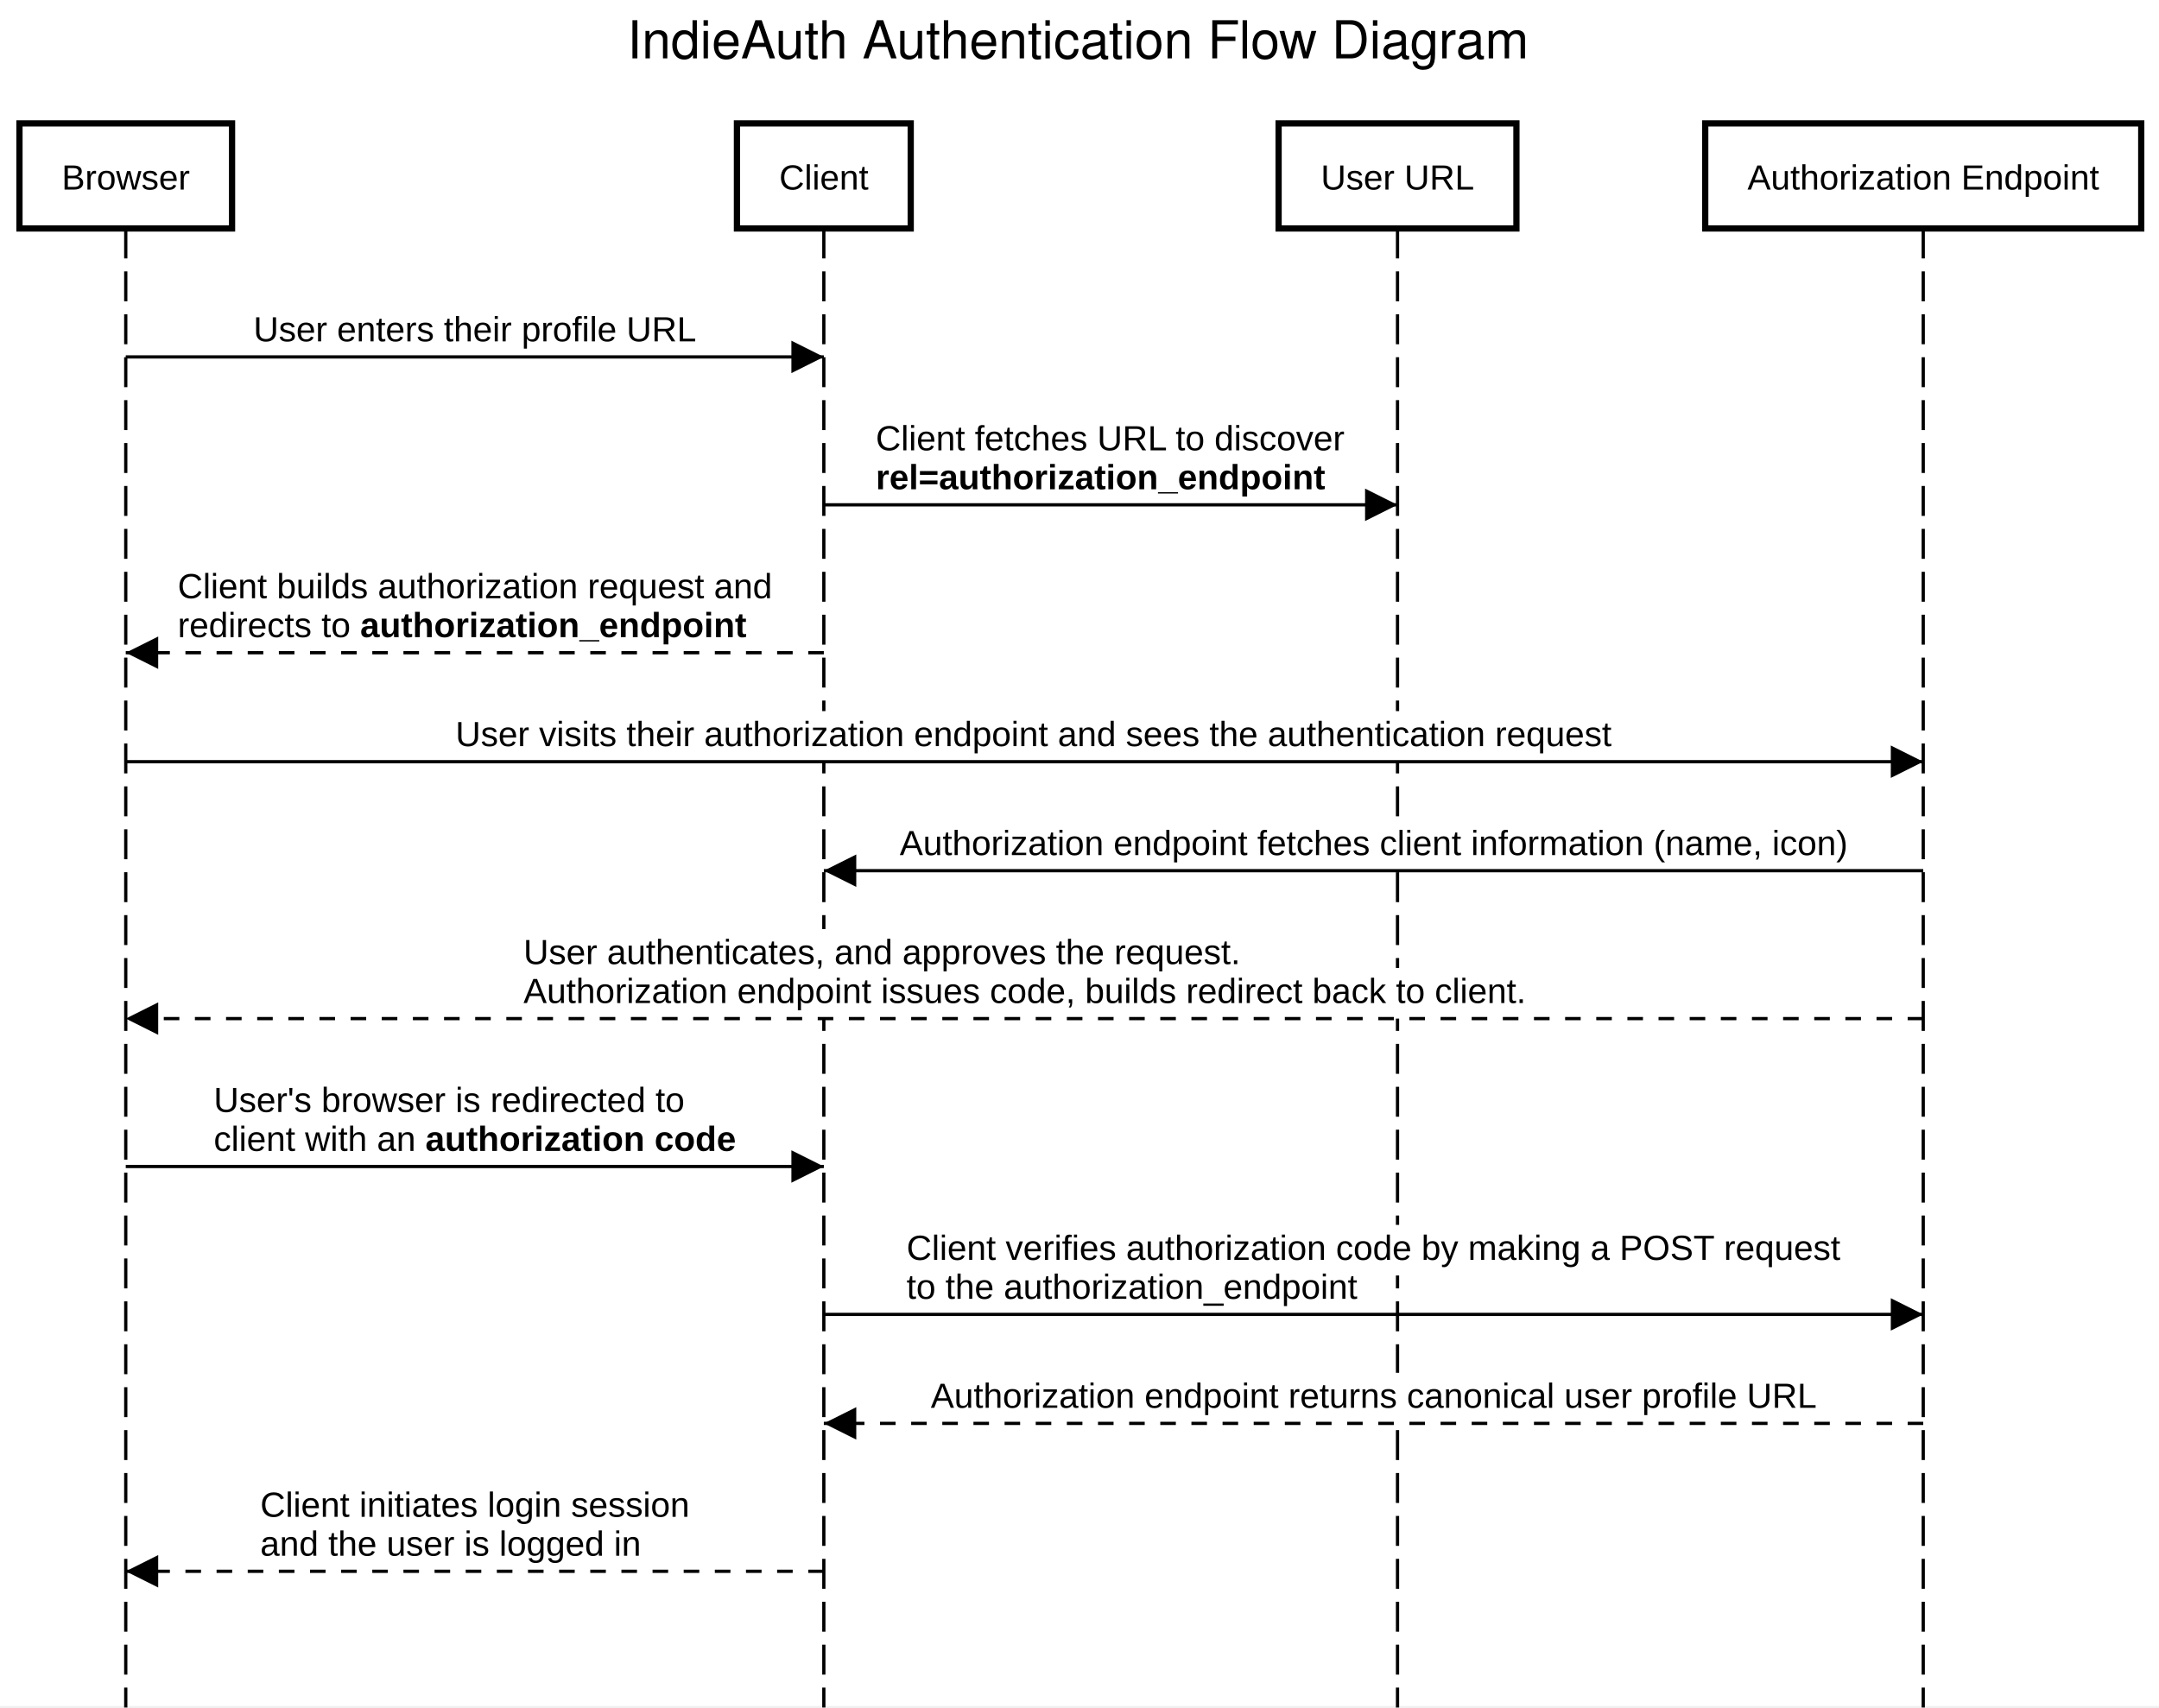
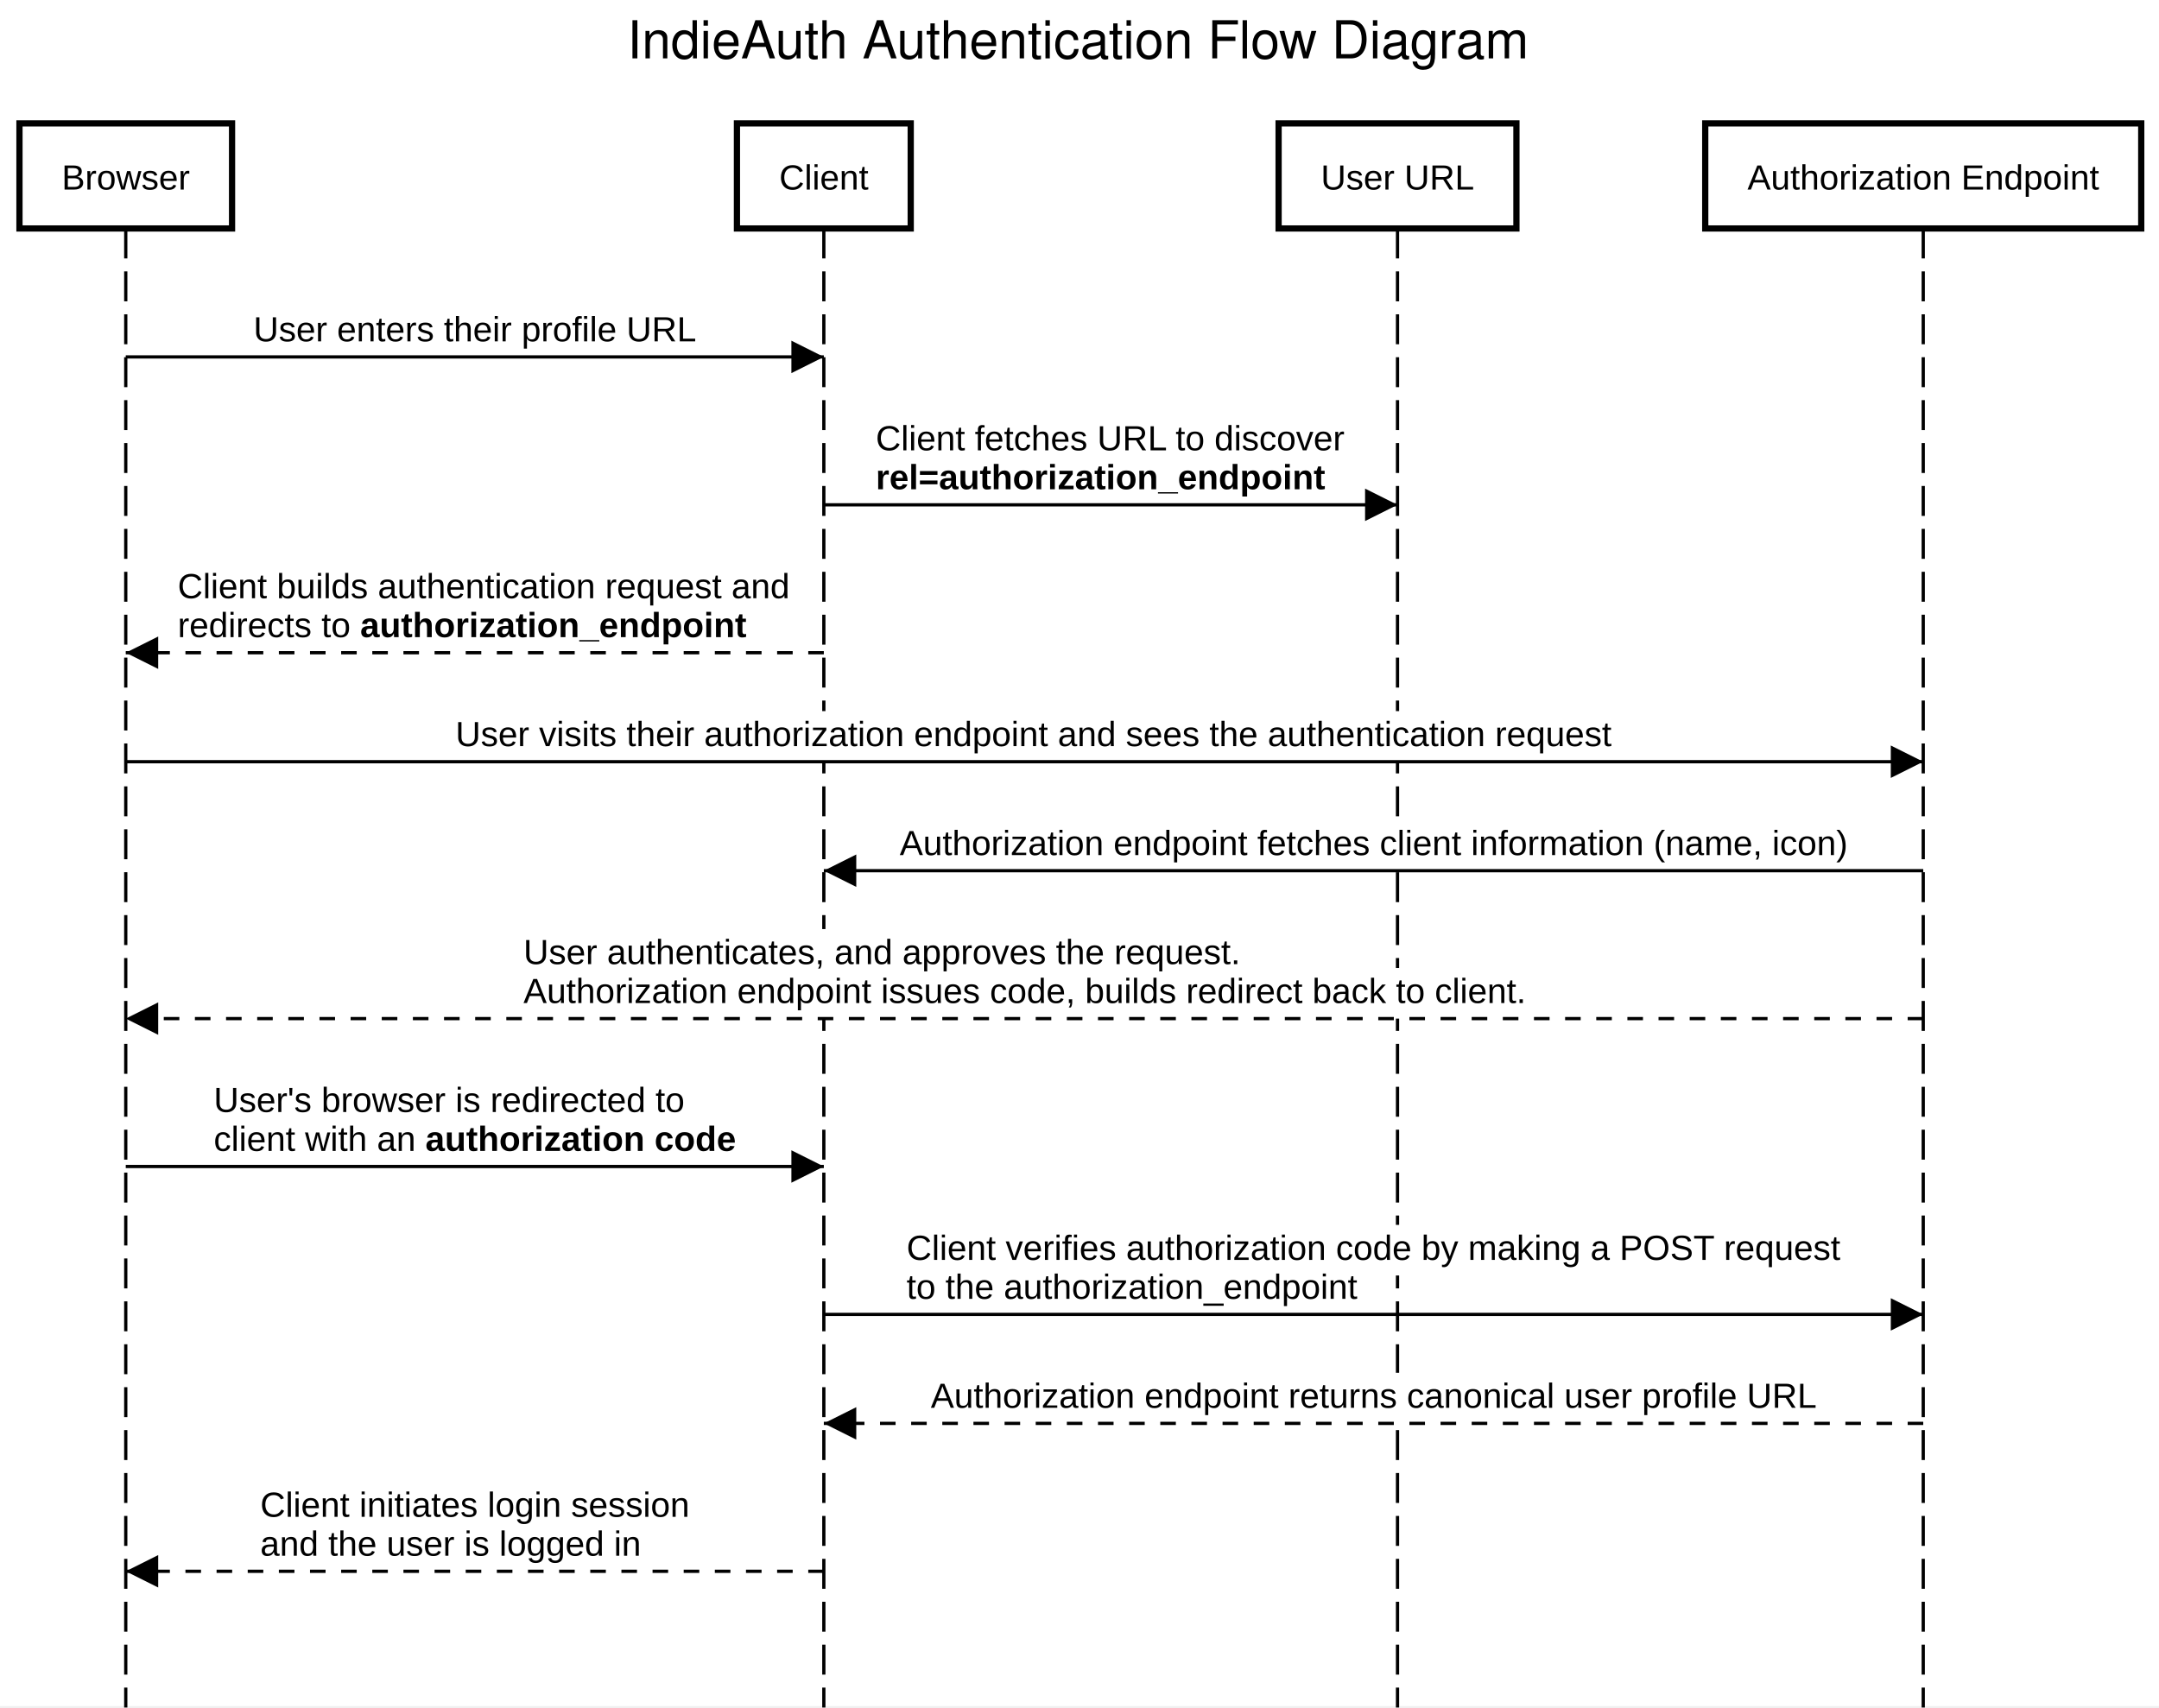
<svg xmlns="http://www.w3.org/2000/svg" version="1.1" viewbox="0 0 906 716" style="width: 100%; height: auto;">
  <defs />
  <g>
    <g />
    <g />
    <g />
    <g />
    <g />
    <g />
    <g />
    <g />
    <g />
    <g />
    <g />
    <g />
    <g />
    <g />
    <g />
    <g />
    <g />
    <g />
    <g />
    <g />
    <g />
    <g />
    <g>
      <rect fill="white" stroke="none" x="0" y="0" width="906" height="716" />
    </g>
    <g>
      <text fill="black" stroke="none" font-family="Helvetica" font-size="16.5pt" font-style="normal" font-weight="normal" text-decoration="normal" x="263.199" y="24.503" text-anchor="start" dominant-baseline="alphabetic">IndieAuth Authentication Flow Diagram</text>
    </g>
    <g>
      <path fill="none" stroke="black" paint-order="fill stroke markers" d=" M 52.774 95.888 L 52.774 716.625" stroke-miterlimit="10" stroke-width="1.361" stroke-dasharray="12.566,5.445" />
      <path fill="none" stroke="black" paint-order="fill stroke markers" d=" M 345.712 95.888 L 345.712 716.625" stroke-miterlimit="10" stroke-width="1.361" stroke-dasharray="12.566,5.445" />
      <path fill="none" stroke="black" paint-order="fill stroke markers" d=" M 586.452 95.888 L 586.452 716.625" stroke-miterlimit="10" stroke-width="1.361" stroke-dasharray="12.566,5.445" />
      <path fill="none" stroke="black" paint-order="fill stroke markers" d=" M 807.065 95.888 L 807.065 716.625" stroke-miterlimit="10" stroke-width="1.361" stroke-dasharray="12.566,5.445" />
    </g>
    <g>
      <path fill="none" stroke="none" />
      <g>
        <path fill="white" stroke="black" paint-order="fill stroke markers" d=" M 8.168 51.783 L 97.38 51.783 L 97.38 95.888 L 8.168 95.888 L 8.168 51.783 Z" stroke-miterlimit="10" stroke-width="2.614" stroke-dasharray="" />
      </g>
      <g>
        <g />
        <text fill="black" stroke="none" font-family="Arial" font-size="11pt" font-style="normal" font-weight="normal" text-decoration="normal" x="25.891" y="79.552" text-anchor="start" dominant-baseline="alphabetic">Browser</text>
      </g>
      <path fill="none" stroke="none" />
      <g>
        <path fill="white" stroke="black" paint-order="fill stroke markers" d=" M 309.248 51.783 L 382.175 51.783 L 382.175 95.888 L 309.248 95.888 L 309.248 51.783 Z" stroke-miterlimit="10" stroke-width="2.614" stroke-dasharray="" />
      </g>
      <g>
        <g />
        <text fill="black" stroke="none" font-family="Arial" font-size="11pt" font-style="normal" font-weight="normal" text-decoration="normal" x="326.971" y="79.552" text-anchor="start" dominant-baseline="alphabetic">Client</text>
      </g>
      <path fill="none" stroke="none" />
      <g>
        <path fill="white" stroke="black" paint-order="fill stroke markers" d=" M 536.552 51.783 L 636.351 51.783 L 636.351 95.888 L 536.552 95.888 L 536.552 51.783 Z" stroke-miterlimit="10" stroke-width="2.614" stroke-dasharray="" />
      </g>
      <g>
        <g />
        <text fill="black" stroke="none" font-family="Arial" font-size="11pt" font-style="normal" font-weight="normal" text-decoration="normal" x="554.276" y="79.552" text-anchor="start" dominant-baseline="alphabetic">User URL</text>
      </g>
      <path fill="none" stroke="none" />
      <g>
        <path fill="white" stroke="black" paint-order="fill stroke markers" d=" M 715.583 51.783 L 898.547 51.783 L 898.547 95.888 L 715.583 95.888 L 715.583 51.783 Z" stroke-miterlimit="10" stroke-width="2.614" stroke-dasharray="" />
      </g>
      <g>
        <g />
        <text fill="black" stroke="none" font-family="Arial" font-size="11pt" font-style="normal" font-weight="normal" text-decoration="normal" x="733.307" y="79.552" text-anchor="start" dominant-baseline="alphabetic">Authorization Endpoint</text>
      </g>
    </g>
    <g>
      <g>
        <g>
          <path fill="none" stroke="none" />
          <rect fill="white" stroke="none" x="103.911" y="128.558" width="190.663" height="21.236" />
        </g>
        <text fill="black" stroke="none" font-family="Arial" font-size="11pt" font-style="normal" font-weight="normal" text-decoration="normal" x="106.362" y="143.26" text-anchor="start" dominant-baseline="alphabetic">User enters their profile URL</text>
      </g>
      <g>
        <path fill="none" stroke="black" paint-order="fill stroke markers" d=" M 52.774 149.794 L 345.712 149.794" stroke-miterlimit="10" stroke-width="1.361" stroke-dasharray="" />
        <path fill="black" stroke="none" paint-order="stroke fill markers" d=" M 332.099 142.987 L 345.712 149.794 L 332.099 156.6 Z" />
      </g>
      <g>
        <g>
          <path fill="none" stroke="none" />
          <rect fill="white" stroke="none" x="365.042" y="174.297" width="202.08" height="21.236" />
        </g>
        <g>
          <path fill="none" stroke="none" />
          <rect fill="white" stroke="none" x="365.042" y="190.632" width="193.454" height="21.236" />
        </g>
        <text fill="black" stroke="none" font-family="Arial" font-size="11pt" font-style="normal" font-weight="normal" text-decoration="normal" x="367.492" y="188.998" text-anchor="start" dominant-baseline="alphabetic">Client fetches URL to discover</text>
        <text fill="black" stroke="none" font-family="Arial" font-size="11pt" font-style="normal" font-weight="normal" text-decoration="normal" x="367.492" y="205.334" text-anchor="start" dominant-baseline="alphabetic" />
        <text fill="black" stroke="none" font-family="Arial" font-size="11pt" font-style="normal" font-weight="bold" text-decoration="normal" x="367.492" y="205.334" text-anchor="start" dominant-baseline="alphabetic">rel=authorization_endpoint</text>
        <text fill="black" stroke="none" font-family="Arial" font-size="11pt" font-style="normal" font-weight="normal" text-decoration="normal" x="556.046" y="205.334" text-anchor="start" dominant-baseline="alphabetic" />
      </g>
      <g>
        <path fill="none" stroke="black" paint-order="fill stroke markers" d=" M 345.712 211.868 L 586.452 211.868" stroke-miterlimit="10" stroke-width="1.361" stroke-dasharray="" />
        <path fill="black" stroke="none" paint-order="stroke fill markers" d=" M 572.839 205.061 L 586.452 211.868 L 572.839 218.674 Z" />
      </g>
      <g>
        <g>
          <path fill="none" stroke="none" />
          <rect fill="white" stroke="none" x="72.104" y="236.37" width="254.278" height="21.236" />
        </g>
        <g>
          <path fill="none" stroke="none" />
          <rect fill="white" stroke="none" x="72.104" y="252.706" width="243.547" height="21.236" />
        </g>
-         <text fill="black" stroke="none" font-family="Arial" font-size="11pt" font-style="normal" font-weight="normal" text-decoration="normal" x="74.554" y="251.072" text-anchor="start" dominant-baseline="alphabetic">Client builds authorization request and</text>
+         <text fill="black" stroke="none" font-family="Arial" font-size="11pt" font-style="normal" font-weight="normal" text-decoration="normal" x="74.554" y="251.072" text-anchor="start" dominant-baseline="alphabetic">Client builds authentication request and</text>
        <text fill="black" stroke="none" font-family="Arial" font-size="11pt" font-style="normal" font-weight="normal" text-decoration="normal" x="74.554" y="267.407" text-anchor="start" dominant-baseline="alphabetic">redirects to </text>
        <text fill="black" stroke="none" font-family="Arial" font-size="11pt" font-style="normal" font-weight="bold" text-decoration="normal" x="151.14" y="267.407" text-anchor="start" dominant-baseline="alphabetic">authorization_endpoint</text>
        <text fill="black" stroke="none" font-family="Arial" font-size="11pt" font-style="normal" font-weight="normal" text-decoration="normal" x="313.201" y="267.407" text-anchor="start" dominant-baseline="alphabetic" />
      </g>
      <g>
        <path fill="none" stroke="black" paint-order="fill stroke markers" d=" M 345.712 273.941 L 52.774 273.941" stroke-miterlimit="10" stroke-width="1.361" stroke-dasharray="6.534" />
        <path fill="black" stroke="none" paint-order="stroke fill markers" d=" M 66.387 267.135 L 52.774 273.941 L 66.387 280.748 Z" />
      </g>
      <g>
        <g>
          <path fill="none" stroke="none" />
          <rect fill="white" stroke="none" x="188.697" y="298.444" width="482.445" height="21.236" />
        </g>
        <text fill="black" stroke="none" font-family="Arial" font-size="11pt" font-style="normal" font-weight="normal" text-decoration="normal" x="191.147" y="313.146" text-anchor="start" dominant-baseline="alphabetic">User visits their authorization endpoint and sees the authentication request</text>
      </g>
      <g>
        <path fill="none" stroke="black" paint-order="fill stroke markers" d=" M 52.774 319.68 L 807.065 319.68" stroke-miterlimit="10" stroke-width="1.361" stroke-dasharray="" />
        <path fill="black" stroke="none" paint-order="stroke fill markers" d=" M 793.452 312.874 L 807.065 319.68 L 793.452 326.486 Z" />
      </g>
      <g>
        <g>
          <path fill="none" stroke="none" />
          <rect fill="white" stroke="none" x="375.105" y="344.183" width="402.567" height="21.236" />
        </g>
        <text fill="black" stroke="none" font-family="Arial" font-size="11pt" font-style="normal" font-weight="normal" text-decoration="normal" x="377.555" y="358.884" text-anchor="start" dominant-baseline="alphabetic">Authorization endpoint fetches client information (name, icon)</text>
      </g>
      <g>
        <path fill="none" stroke="black" paint-order="fill stroke markers" d=" M 807.065 365.418 L 345.712 365.418" stroke-miterlimit="10" stroke-width="1.361" stroke-dasharray="" />
        <path fill="black" stroke="none" paint-order="stroke fill markers" d=" M 359.324 358.612 L 345.712 365.418 L 359.324 372.225 Z" />
      </g>
      <g>
        <g>
          <path fill="none" stroke="none" />
          <rect fill="white" stroke="none" x="217.222" y="389.921" width="305.616" height="21.236" />
        </g>
        <g>
          <path fill="none" stroke="none" />
          <rect fill="white" stroke="none" x="217.222" y="406.257" width="425.394" height="21.236" />
        </g>
        <text fill="black" stroke="none" font-family="Arial" font-size="11pt" font-style="normal" font-weight="normal" text-decoration="normal" x="219.673" y="404.623" text-anchor="start" dominant-baseline="alphabetic">User authenticates, and approves the request.</text>
        <text fill="black" stroke="none" font-family="Arial" font-size="11pt" font-style="normal" font-weight="normal" text-decoration="normal" x="219.673" y="420.958" text-anchor="start" dominant-baseline="alphabetic">Authorization endpoint issues code, builds redirect back to client.</text>
      </g>
      <g>
        <path fill="none" stroke="black" paint-order="fill stroke markers" d=" M 807.065 427.492 L 52.774 427.492" stroke-miterlimit="10" stroke-width="1.361" stroke-dasharray="6.534" />
        <path fill="black" stroke="none" paint-order="stroke fill markers" d=" M 66.387 420.686 L 52.774 427.492 L 66.387 434.299 Z" />
      </g>
      <g>
        <g>
          <path fill="none" stroke="none" />
          <rect fill="white" stroke="none" x="87.226" y="451.995" width="202.417" height="21.236" />
        </g>
        <g>
          <path fill="none" stroke="none" />
          <rect fill="white" stroke="none" x="87.226" y="468.33" width="224.034" height="21.236" />
        </g>
        <text fill="black" stroke="none" font-family="Arial" font-size="11pt" font-style="normal" font-weight="normal" text-decoration="normal" x="89.676" y="466.697" text-anchor="start" dominant-baseline="alphabetic">User's browser is redirected to</text>
        <text fill="black" stroke="none" font-family="Arial" font-size="11pt" font-style="normal" font-weight="normal" text-decoration="normal" x="89.676" y="483.032" text-anchor="start" dominant-baseline="alphabetic">client with an </text>
        <text fill="black" stroke="none" font-family="Arial" font-size="11pt" font-style="normal" font-weight="bold" text-decoration="normal" x="178.495" y="483.032" text-anchor="start" dominant-baseline="alphabetic">authorization code</text>
        <text fill="black" stroke="none" font-family="Arial" font-size="11pt" font-style="normal" font-weight="normal" text-decoration="normal" x="308.81" y="483.032" text-anchor="start" dominant-baseline="alphabetic" />
      </g>
      <g>
        <path fill="none" stroke="black" paint-order="fill stroke markers" d=" M 52.774 489.566 L 345.712 489.566" stroke-miterlimit="10" stroke-width="1.361" stroke-dasharray="" />
        <path fill="black" stroke="none" paint-order="stroke fill markers" d=" M 332.099 482.76 L 345.712 489.566 L 332.099 496.372 Z" />
      </g>
      <g>
        <g>
          <path fill="none" stroke="none" />
          <rect fill="white" stroke="none" x="377.968" y="514.069" width="396.84" height="21.236" />
        </g>
        <g>
          <path fill="none" stroke="none" />
          <rect fill="white" stroke="none" x="377.968" y="530.404" width="193.999" height="21.236" />
        </g>
        <text fill="black" stroke="none" font-family="Arial" font-size="11pt" font-style="normal" font-weight="normal" text-decoration="normal" x="380.418" y="528.771" text-anchor="start" dominant-baseline="alphabetic">Client verifies authorization code by making a POST request</text>
        <text fill="black" stroke="none" font-family="Arial" font-size="11pt" font-style="normal" font-weight="normal" text-decoration="normal" x="380.418" y="545.106" text-anchor="start" dominant-baseline="alphabetic">to the authorization_endpoint</text>
      </g>
      <g>
        <path fill="none" stroke="black" paint-order="fill stroke markers" d=" M 345.712 551.64 L 807.065 551.64" stroke-miterlimit="10" stroke-width="1.361" stroke-dasharray="" />
        <path fill="black" stroke="none" paint-order="stroke fill markers" d=" M 793.452 544.833 L 807.065 551.64 L 793.452 558.446 Z" />
      </g>
      <g>
        <g>
          <path fill="none" stroke="none" />
          <rect fill="white" stroke="none" x="388.14" y="576.143" width="376.497" height="21.236" />
        </g>
        <text fill="black" stroke="none" font-family="Arial" font-size="11pt" font-style="normal" font-weight="normal" text-decoration="normal" x="390.59" y="590.844" text-anchor="start" dominant-baseline="alphabetic">Authorization endpoint returns canonical user profile URL</text>
      </g>
      <g>
        <path fill="none" stroke="black" paint-order="fill stroke markers" d=" M 807.065 597.378 L 345.712 597.378" stroke-miterlimit="10" stroke-width="1.361" stroke-dasharray="6.534" />
        <path fill="black" stroke="none" paint-order="stroke fill markers" d=" M 359.324 590.572 L 345.712 597.378 L 359.324 604.185 Z" />
      </g>
      <g>
        <g>
          <path fill="none" stroke="none" />
          <rect fill="white" stroke="none" x="106.75" y="621.881" width="184.986" height="21.236" />
        </g>
        <g>
          <path fill="none" stroke="none" />
          <rect fill="white" stroke="none" x="106.75" y="638.216" width="164.643" height="21.236" />
        </g>
        <text fill="black" stroke="none" font-family="Arial" font-size="11pt" font-style="normal" font-weight="normal" text-decoration="normal" x="109.2" y="636.583" text-anchor="start" dominant-baseline="alphabetic">Client initiates login session</text>
        <text fill="black" stroke="none" font-family="Arial" font-size="11pt" font-style="normal" font-weight="normal" text-decoration="normal" x="109.2" y="652.918" text-anchor="start" dominant-baseline="alphabetic">and the user is logged in</text>
      </g>
      <g>
        <path fill="none" stroke="black" paint-order="fill stroke markers" d=" M 345.712 659.452 L 52.774 659.452" stroke-miterlimit="10" stroke-width="1.361" stroke-dasharray="6.534" />
        <path fill="black" stroke="none" paint-order="stroke fill markers" d=" M 66.387 652.646 L 52.774 659.452 L 66.387 666.258 Z" />
      </g>
    </g>
    <g />
    <g />
    <g />
    <g />
  </g>
</svg>
